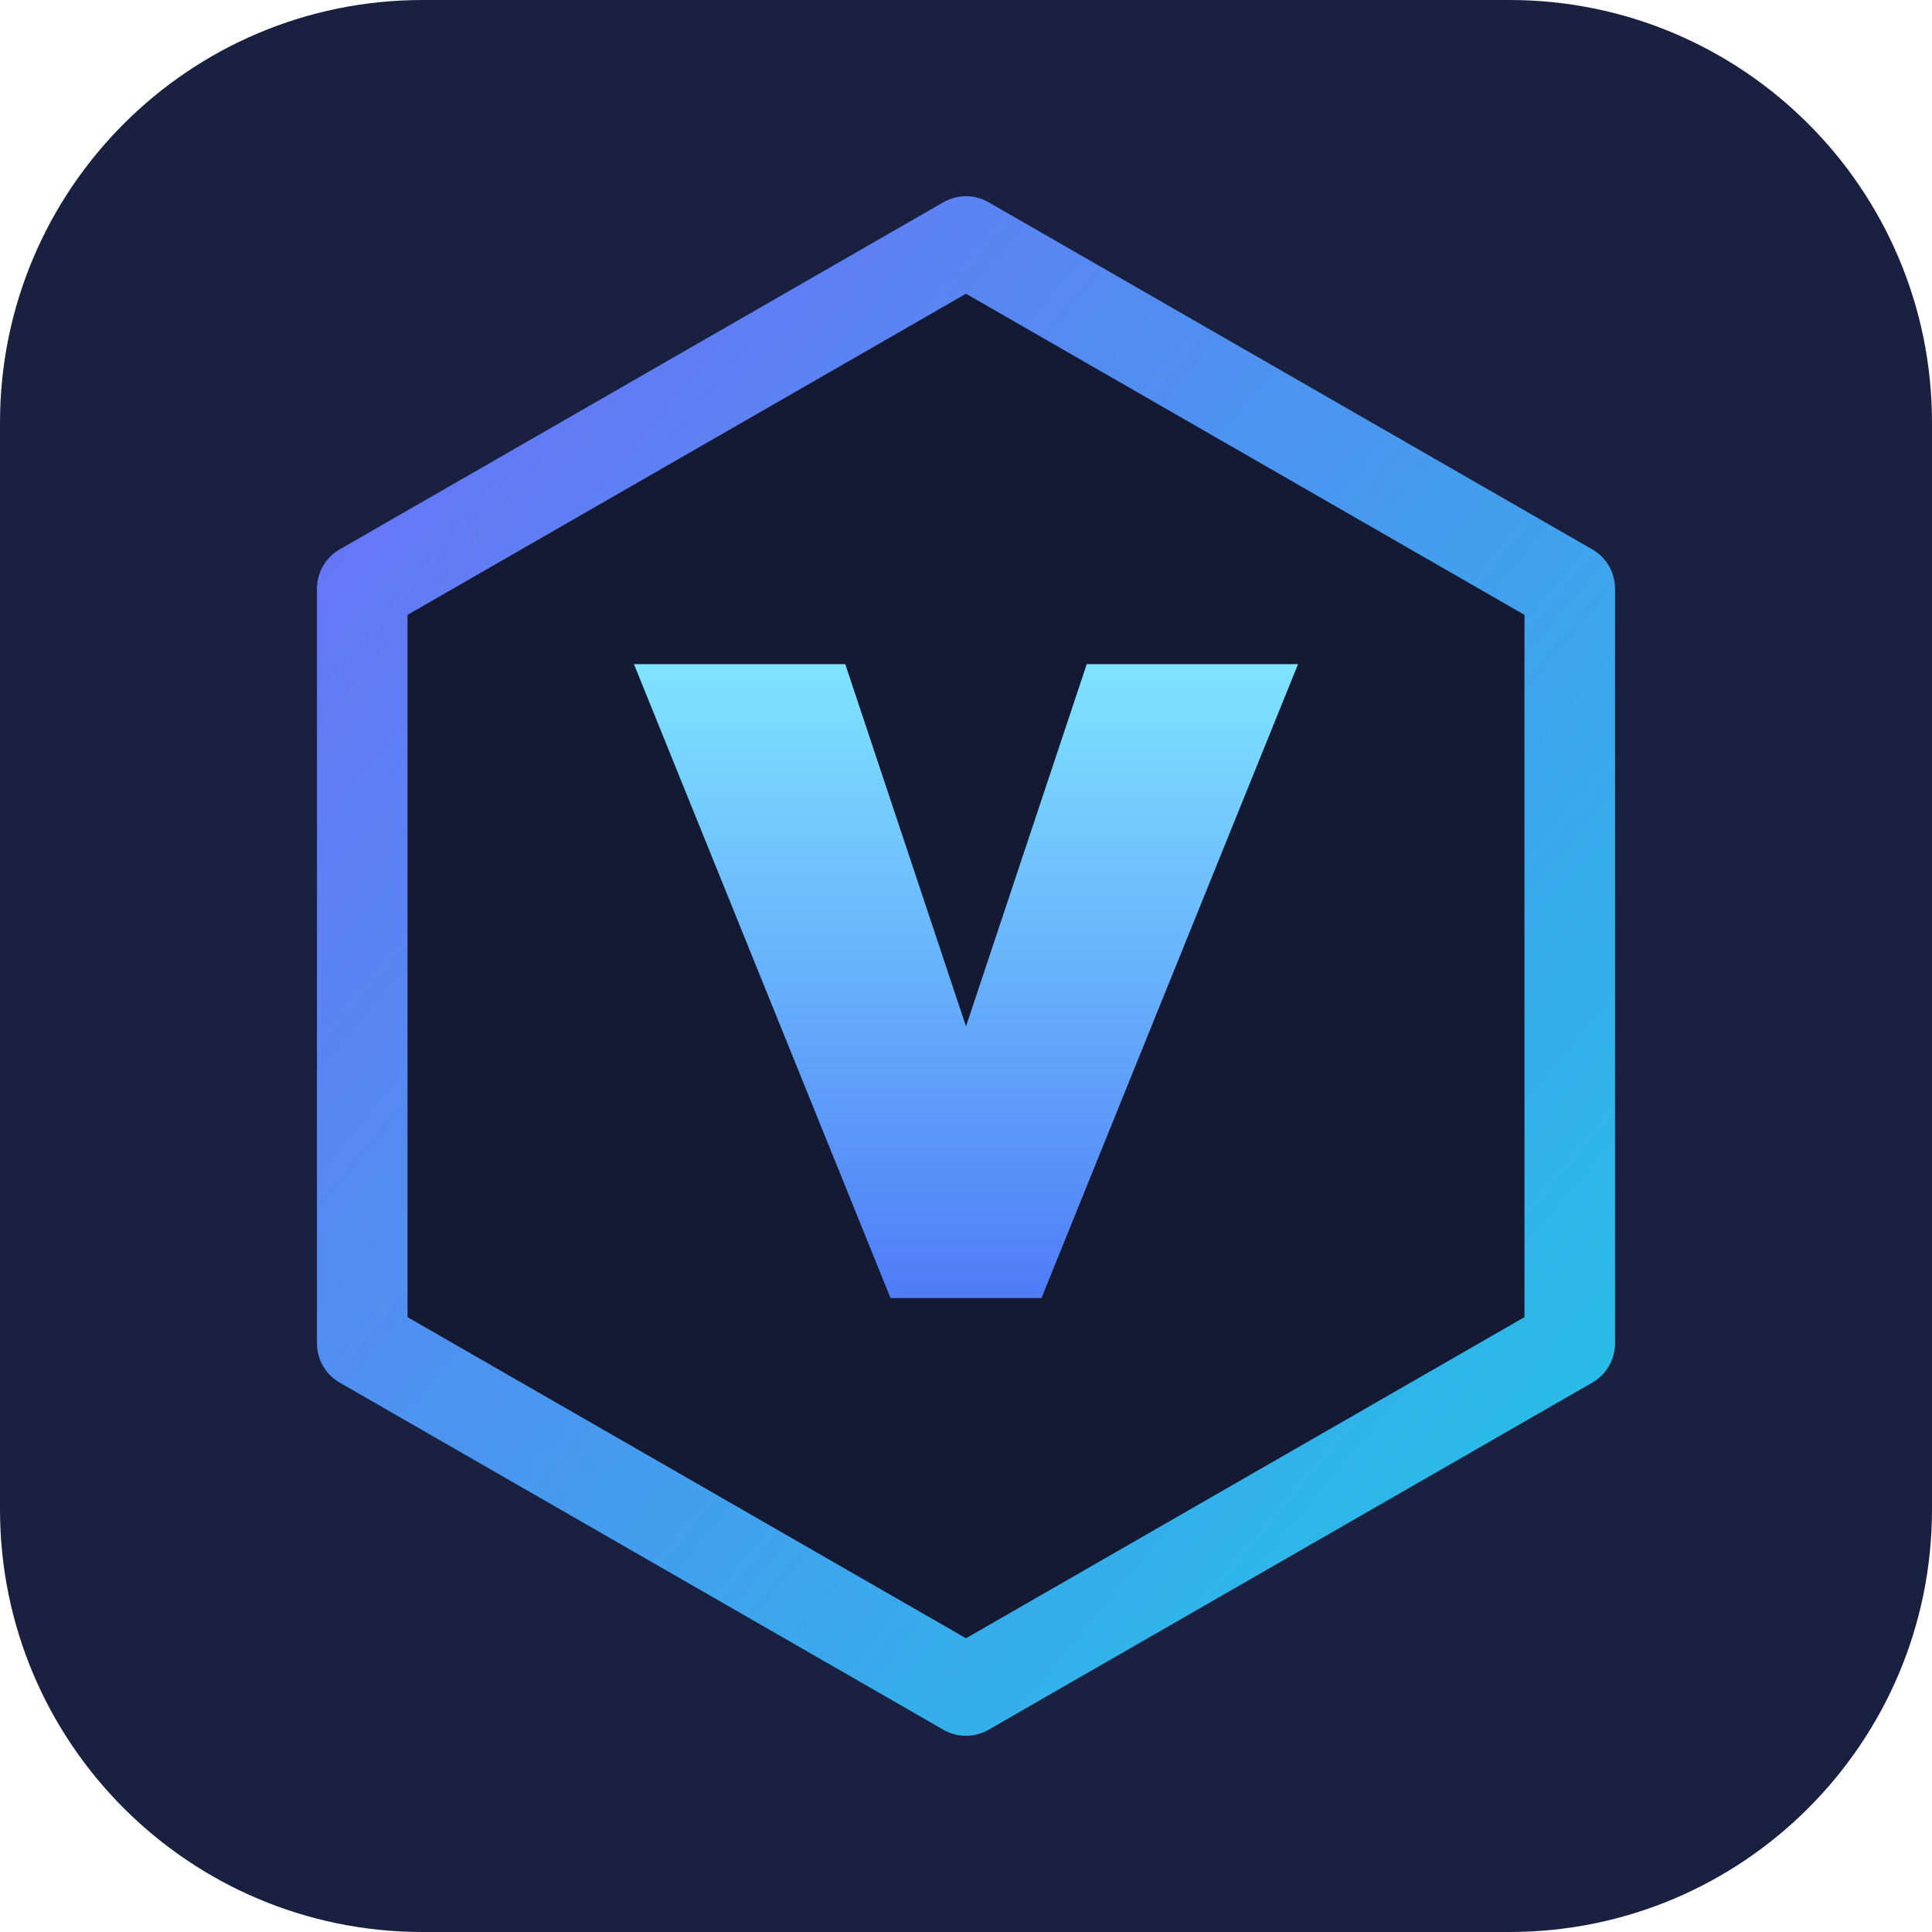
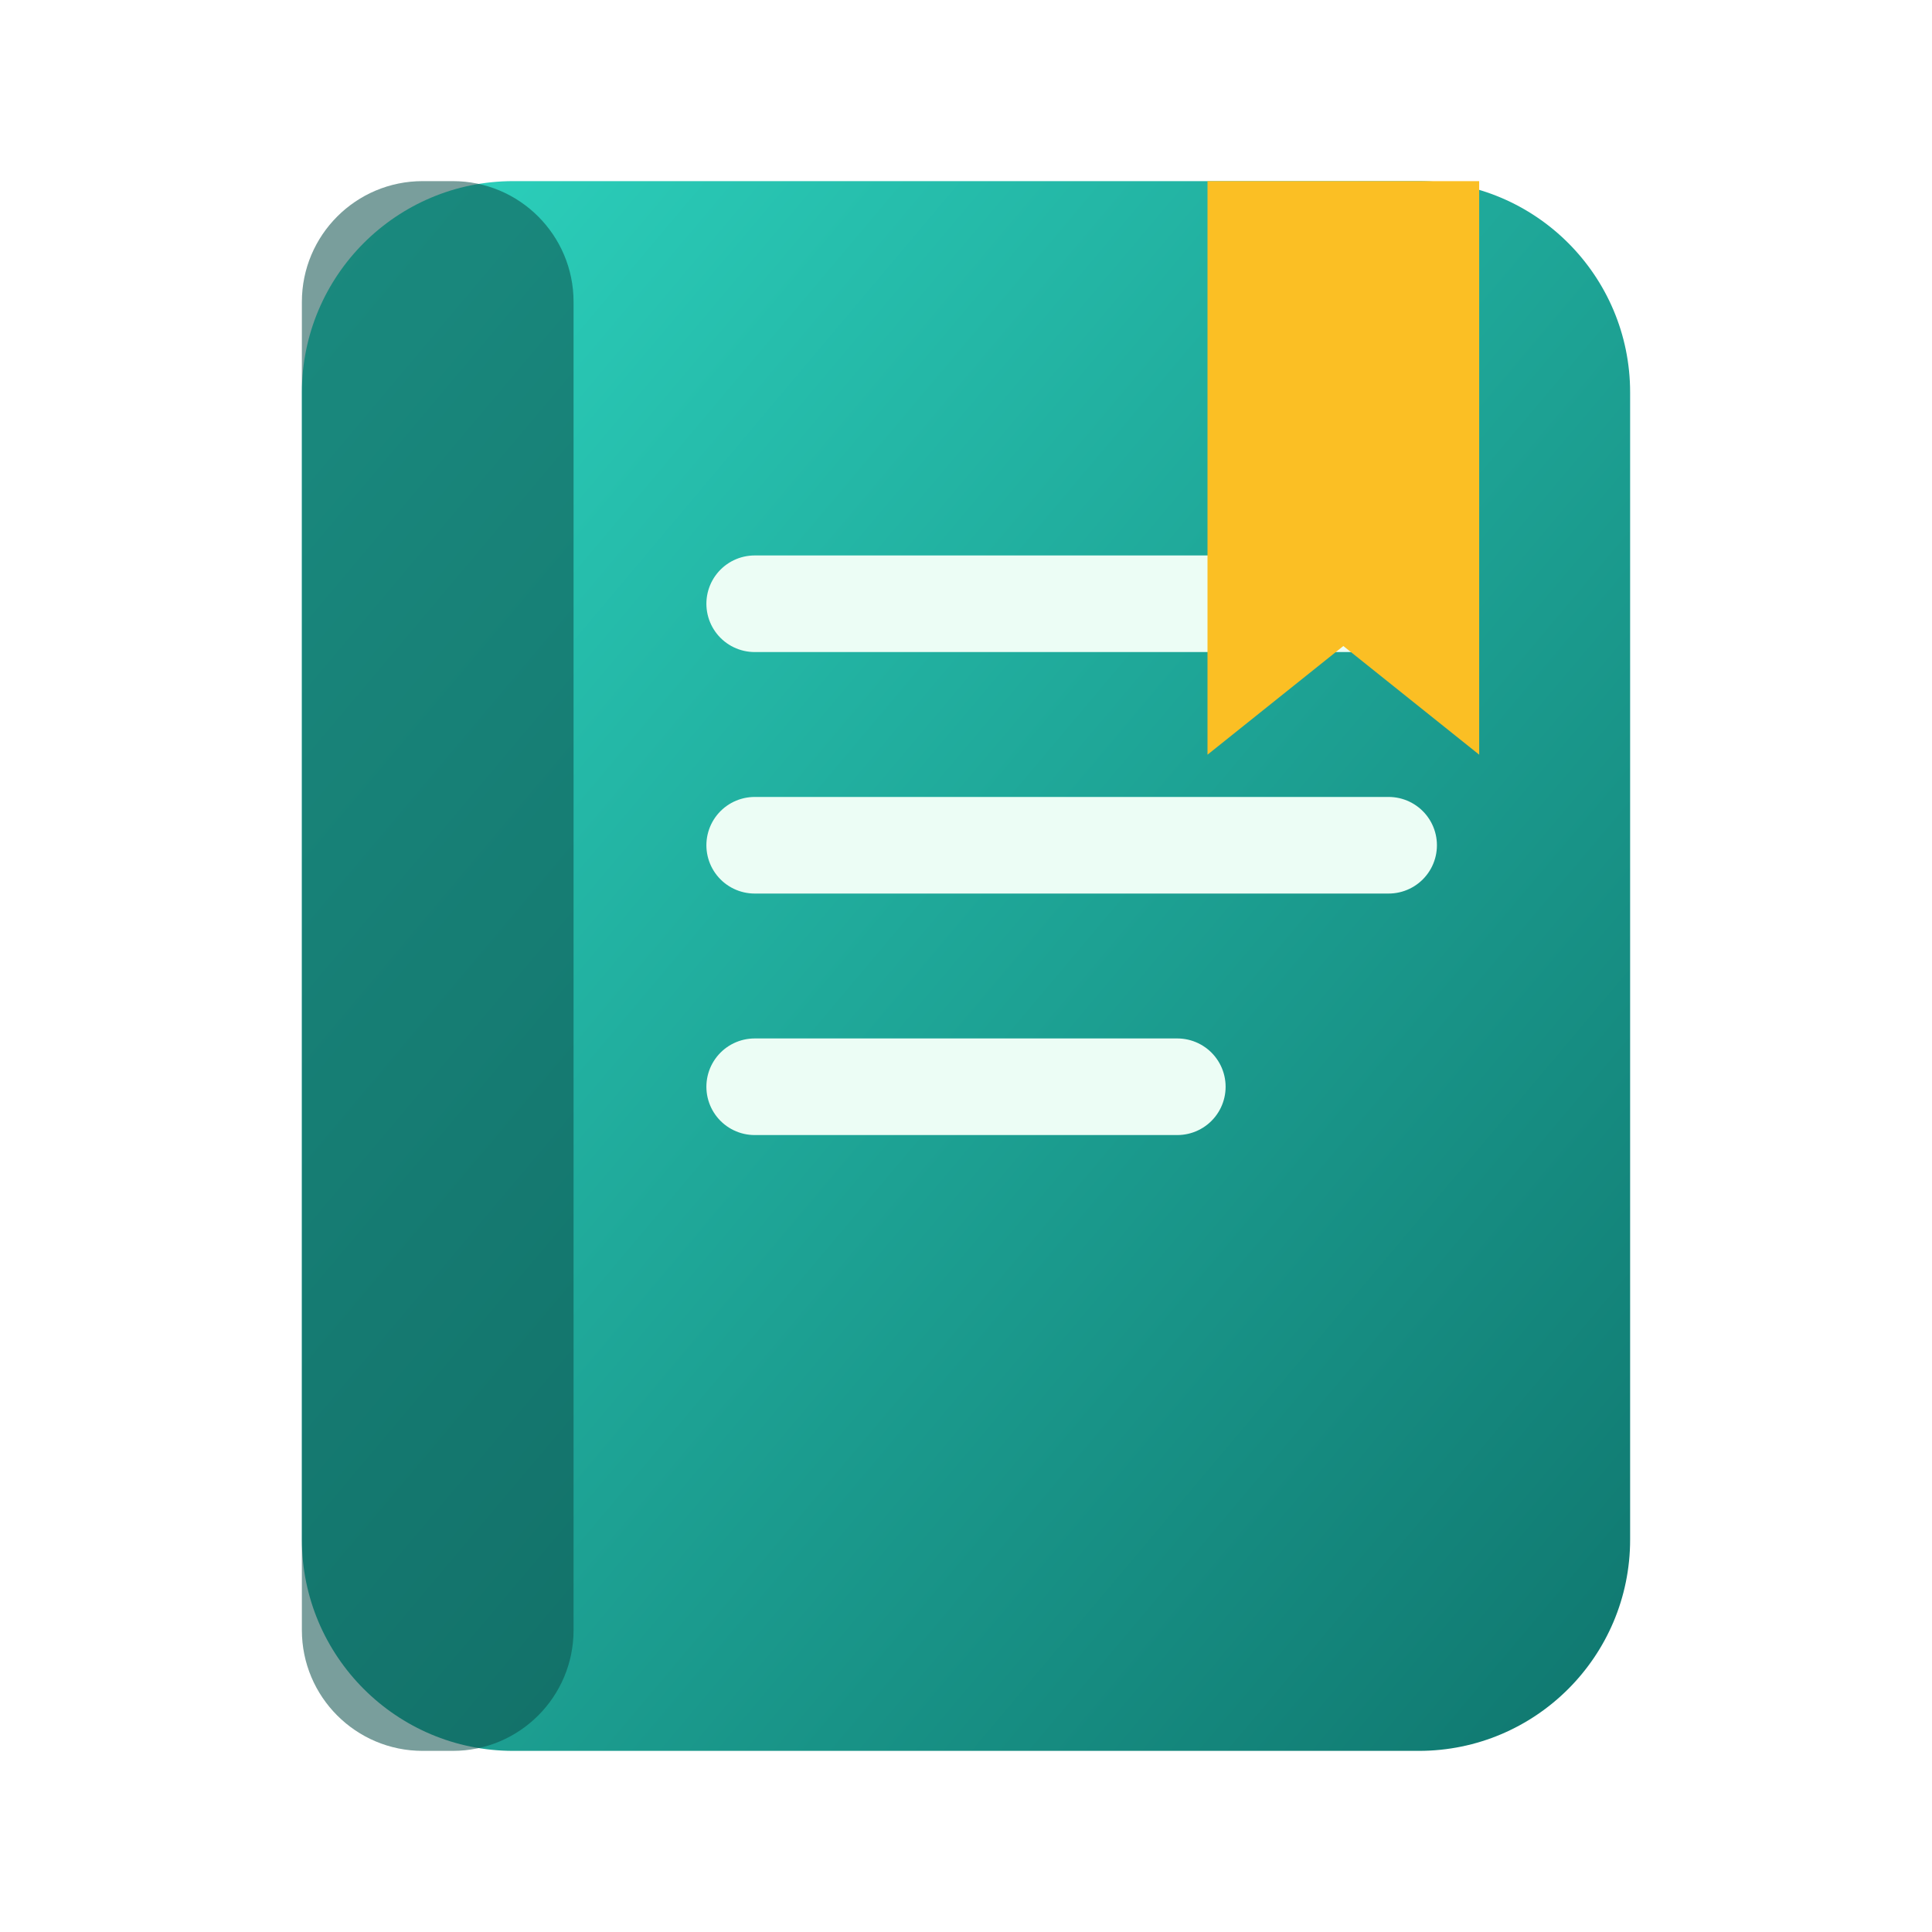
<svg xmlns="http://www.w3.org/2000/svg" viewBox="0 0 64 64">
  <defs>
-     <linearGradient id="edge" x1="0" y1="0" x2="1" y2="1">
-       <stop offset="0" stop-color="#6d6ff7" />
-       <stop offset="1" stop-color="#22c3e6" />
-     </linearGradient>
-     <linearGradient id="vee" x1="0" y1="0" x2="0" y2="1">
-       <stop offset="0" stop-color="#7fe3ff" />
-       <stop offset="1" stop-color="#4f7cf7" />
+     <linearGradient id="cover" x1="0" y1="0" x2="1" y2="1">
+       <stop offset="0" stop-color="#2dd4bf" />
+       <stop offset="1" stop-color="#0f766e" />
    </linearGradient>
  </defs>
-   <rect width="64" height="64" rx="14" fill="#1a2140" />
-   <path d="M32 8 52 19.5v25L32 56 12 44.5v-25Z" fill="#141a33" stroke="url(#edge)" stroke-width="3" stroke-linejoin="round" />
-   <path d="M21 22h7l4 12 4-12h7l-8.5 21h-5Z" fill="url(#vee)" />
+   <rect x="10" y="6" width="44" height="52" rx="7" fill="url(#cover)" />
+   <rect x="10" y="6" width="9" height="52" rx="4" fill="#0b4f4a" opacity=".55" />
+   <path d="M25 20h21M25 28h21M25 36h14" stroke="#ecfdf5" stroke-width="3.2" stroke-linecap="round" />
+   <path d="M40 6h9v19l-4.5-3.6L40 25z" fill="#fbbf24" />
</svg>
